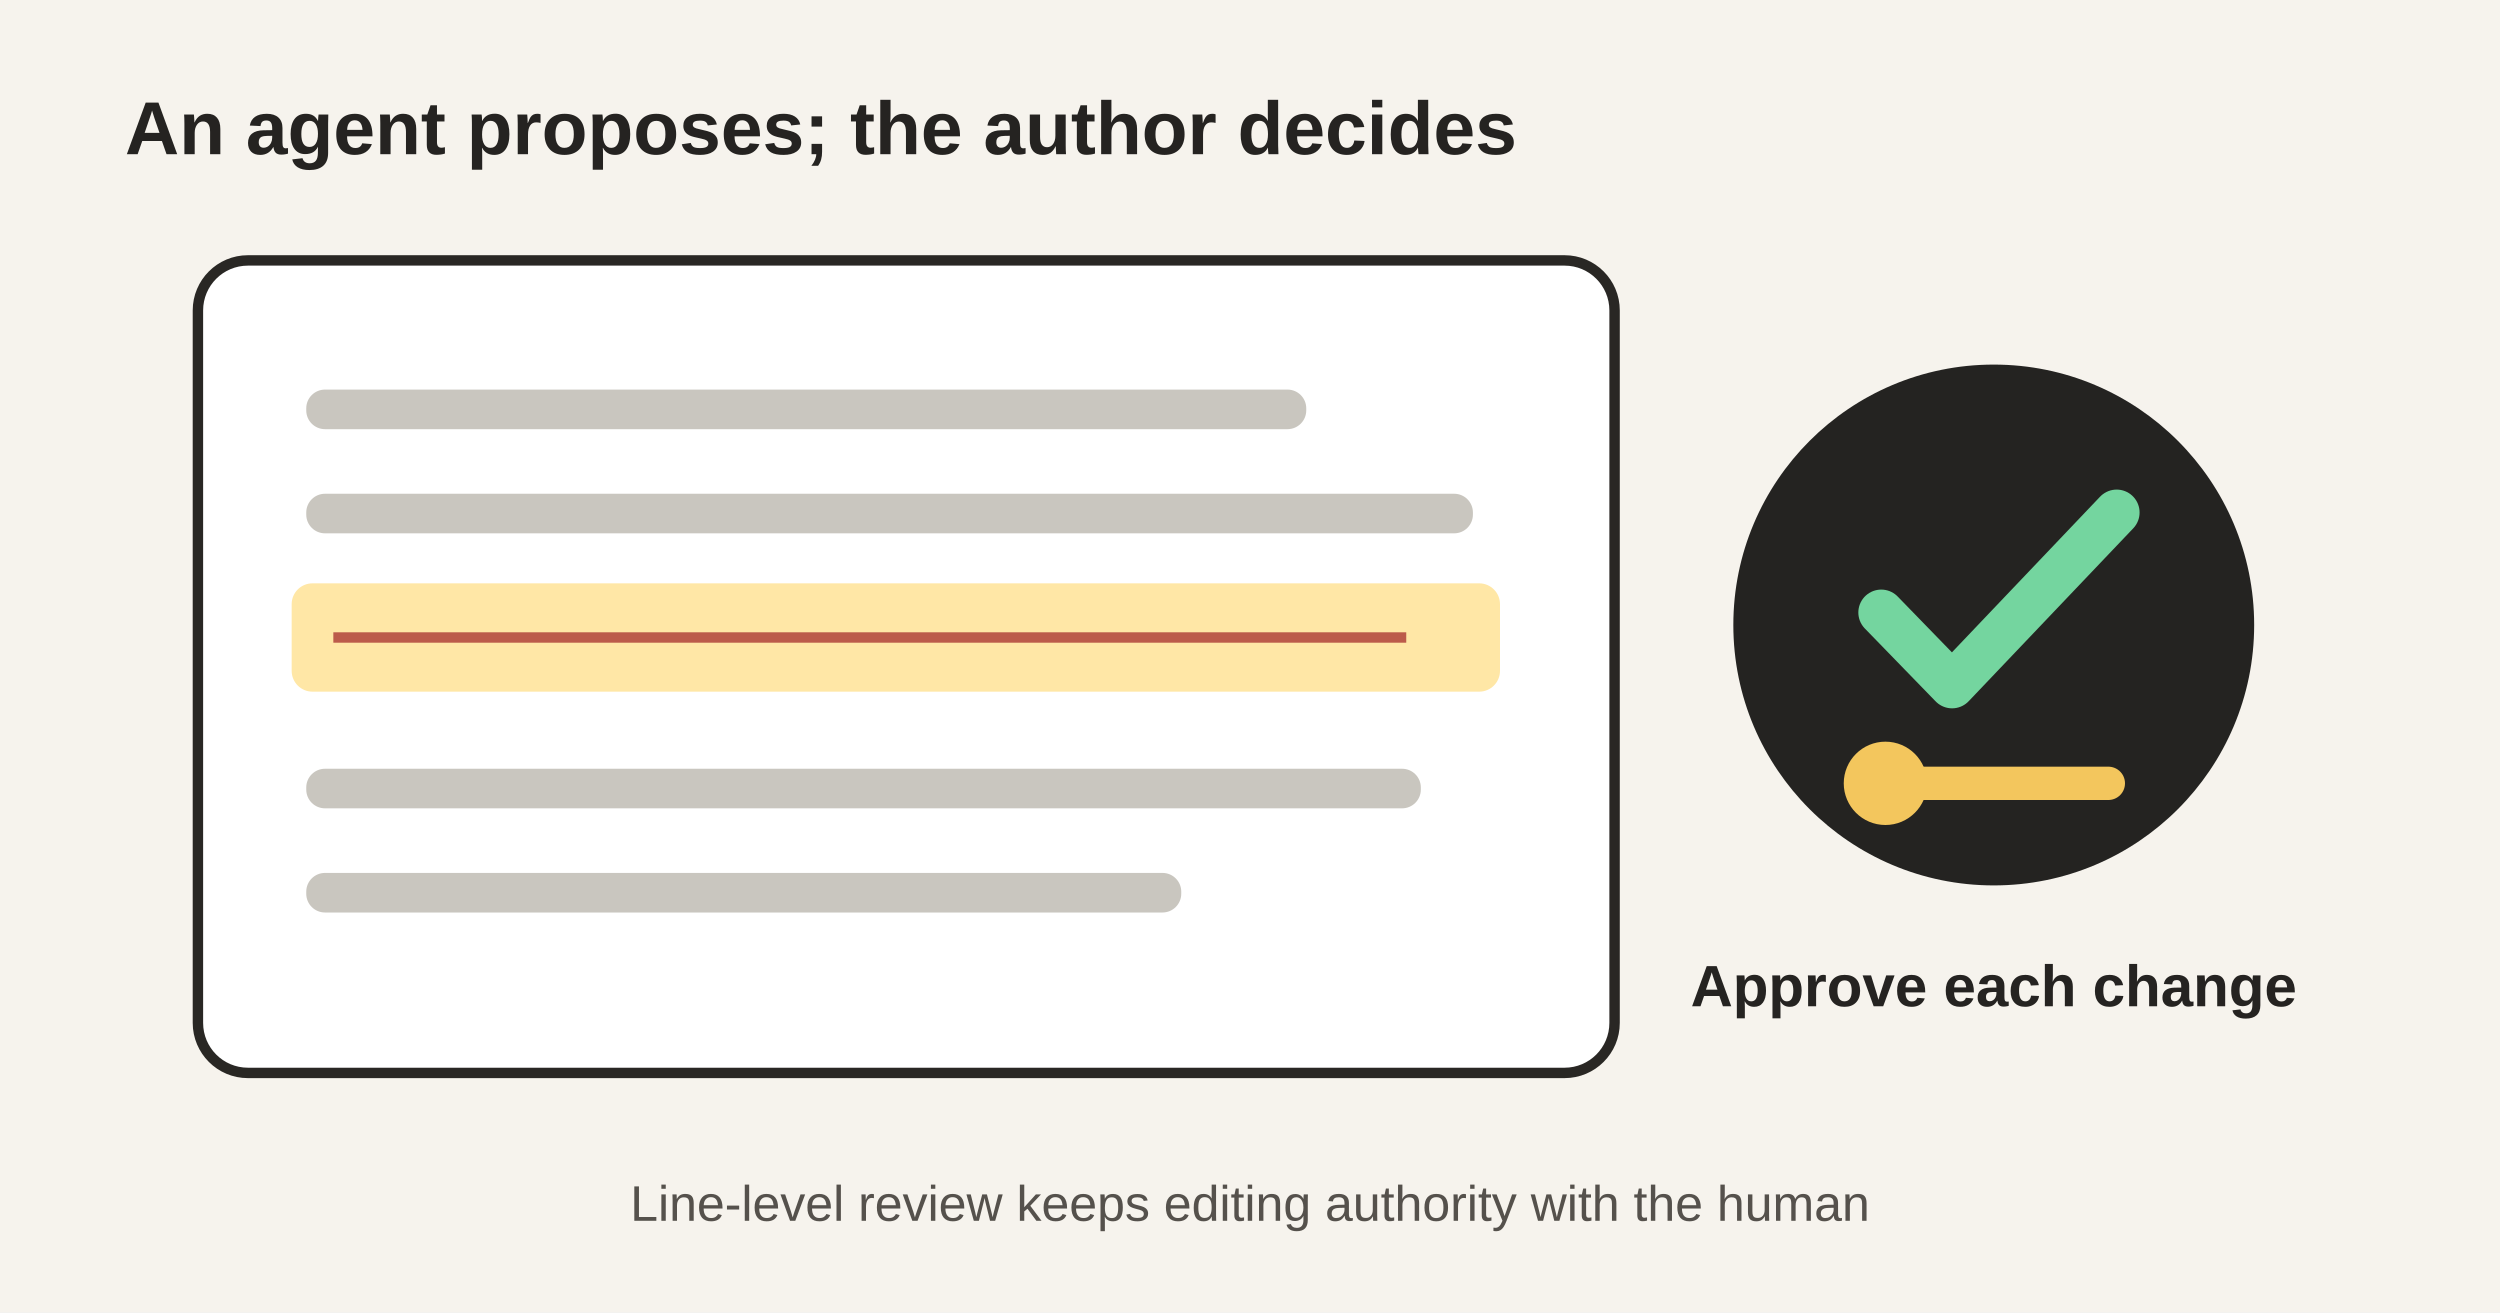
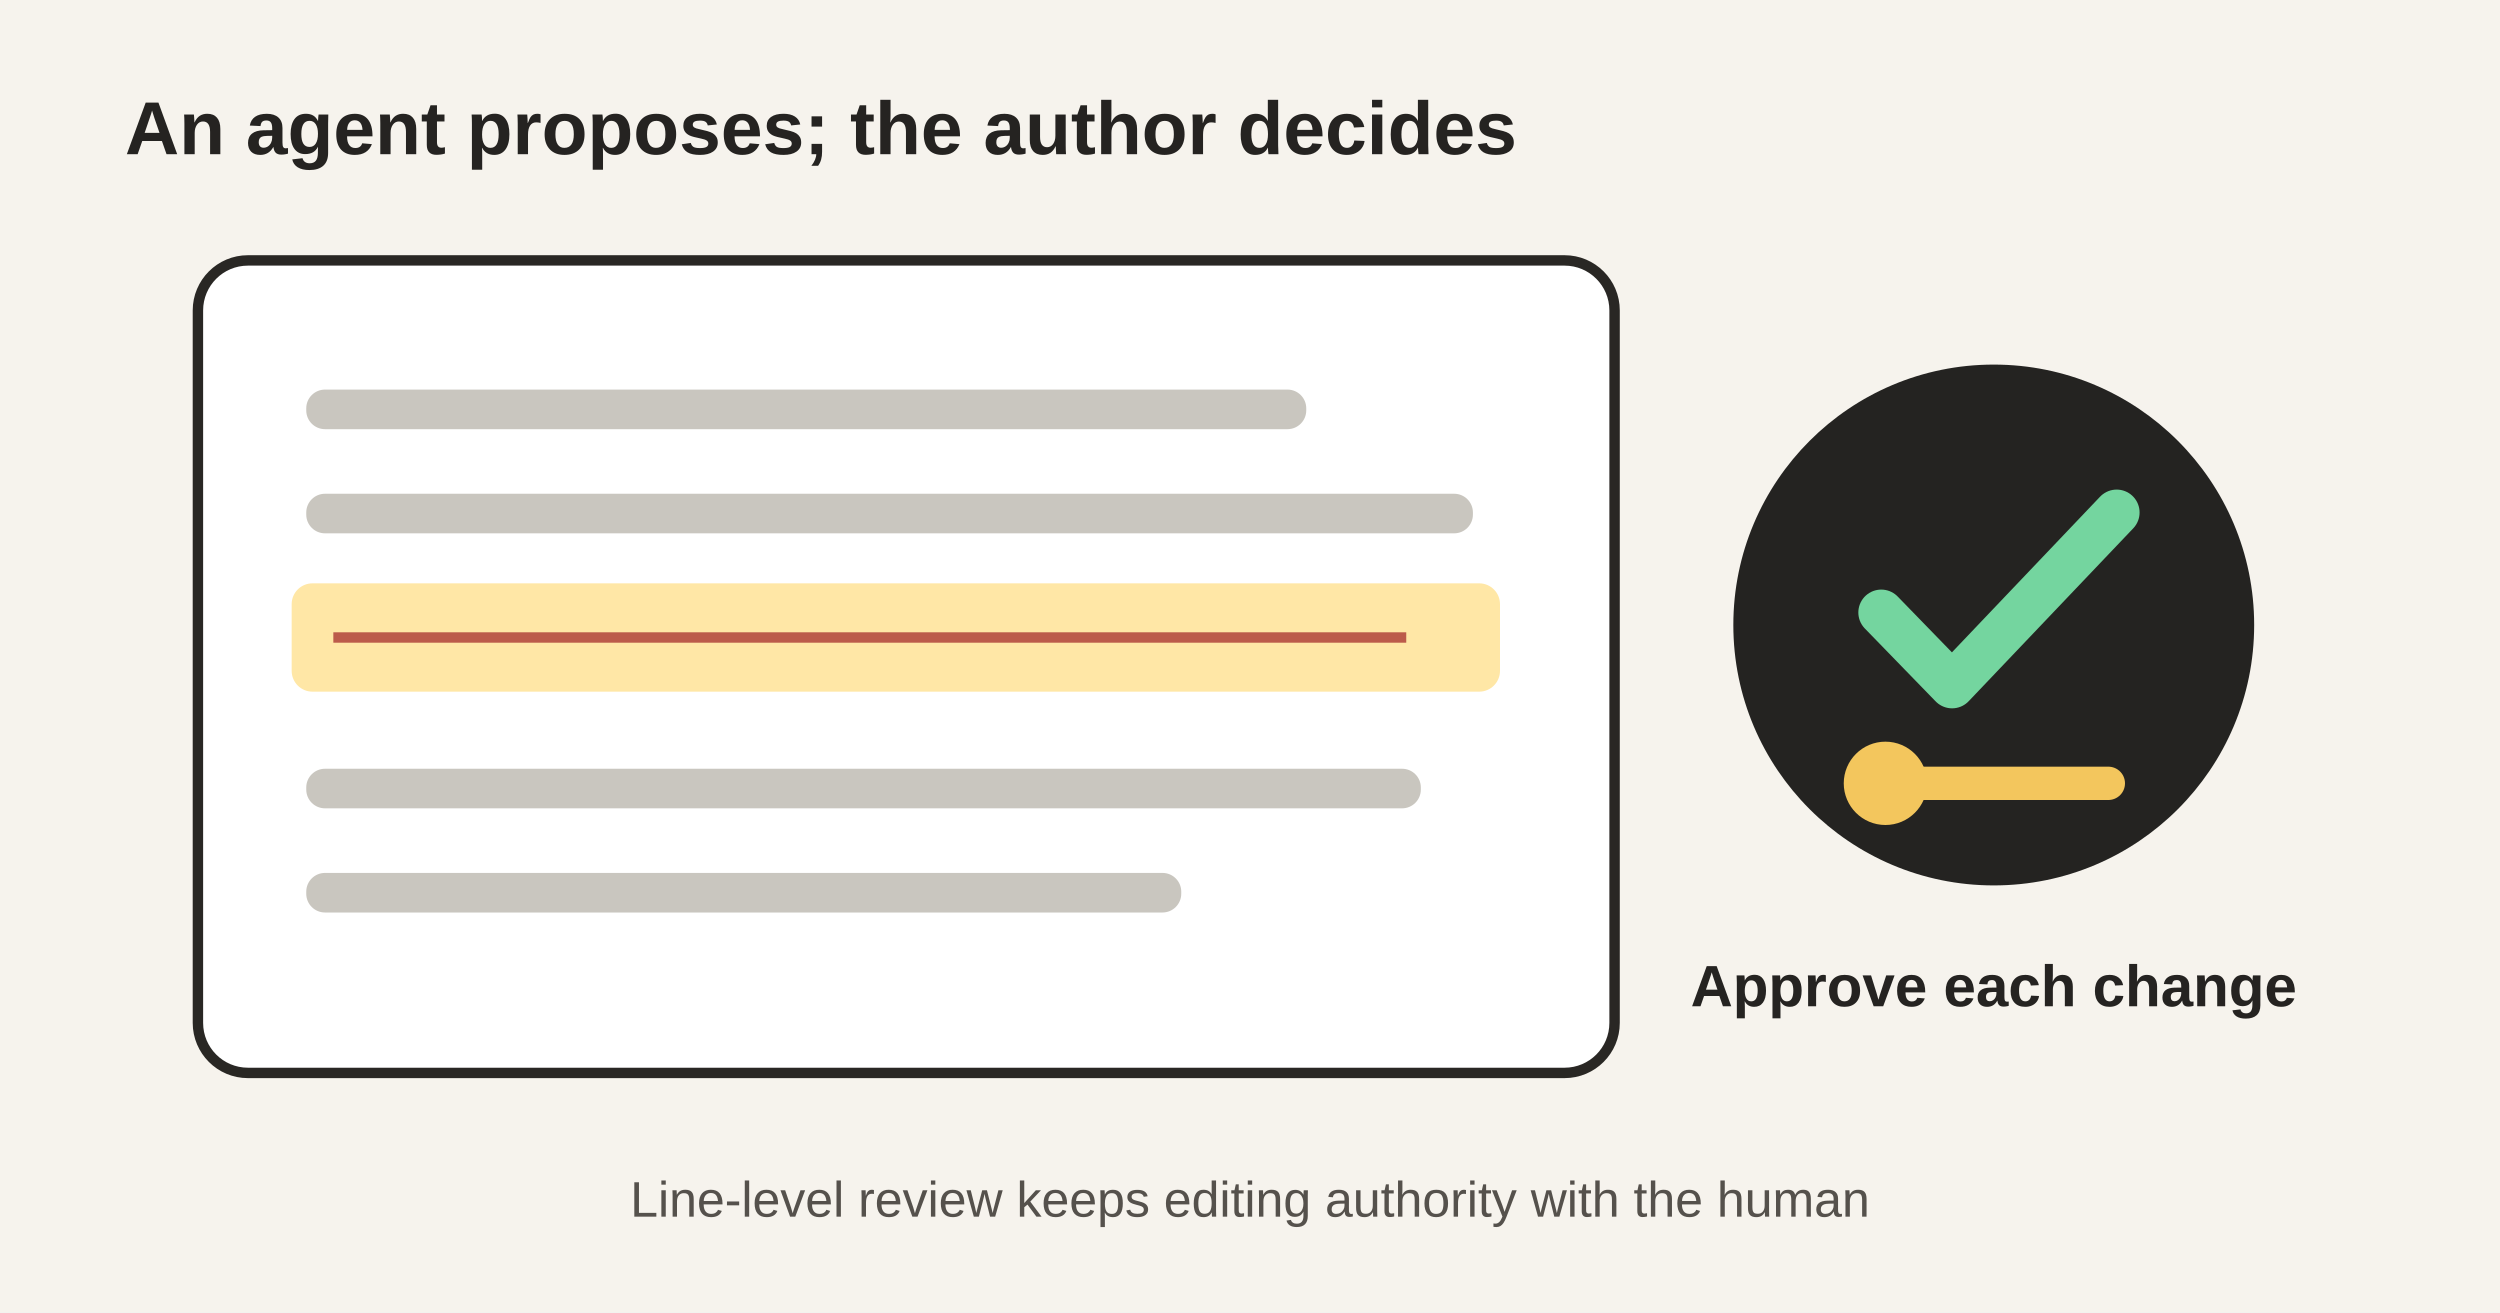
<svg xmlns="http://www.w3.org/2000/svg" width="1200" height="630">
  <rect width="1200" height="630" fill="#f6f3ed" />
  <text x="60" y="74" fill="#252321" font-family="Arial" font-size="36" font-weight="700">An agent proposes; the author decides</text>
  <g transform="translate(95 125)">
    <rect x="0" y="0" width="680" height="390" rx="24" fill="#fff" stroke="#292724" stroke-width="5" />
    <rect x="52" y="62" width="480" height="19" rx="9" fill="#c9c6bf" />
    <rect x="52" y="112" width="560" height="19" rx="9" fill="#c9c6bf" />
    <rect x="45" y="155" width="580" height="52" rx="10" fill="#ffe7a6" />
    <line x1="65" y1="181" x2="580" y2="181" stroke="#bc5b4a" stroke-width="5" />
    <rect x="52" y="244" width="535" height="19" rx="9" fill="#c9c6bf" />
    <rect x="52" y="294" width="420" height="19" rx="9" fill="#c9c6bf" />
  </g>
  <g transform="translate(825 168)">
    <circle cx="132" cy="132" r="125" fill="#242321" />
    <path d="M78 126l34 35 79-83" fill="none" stroke="#74d59f" stroke-width="22" stroke-linecap="round" stroke-linejoin="round" />
    <path d="M82 208h105" stroke="#f3c65d" stroke-width="16" stroke-linecap="round" />
    <circle cx="80" cy="208" r="20" fill="#f3c65d" />
    <text x="132" y="315" text-anchor="middle" fill="#252321" font-family="Arial" font-size="28" font-weight="700">Approve each change</text>
  </g>
-   <text x="600" y="586" text-anchor="middle" fill="#55514c" font-family="Arial" font-size="24">Line-level review keeps editing authority with the human</text>
+   <text x="600" y="584" text-anchor="middle" fill="#55514c" font-family="Arial" font-size="24">Line-level review keeps editing authority with the human</text>
</svg>
